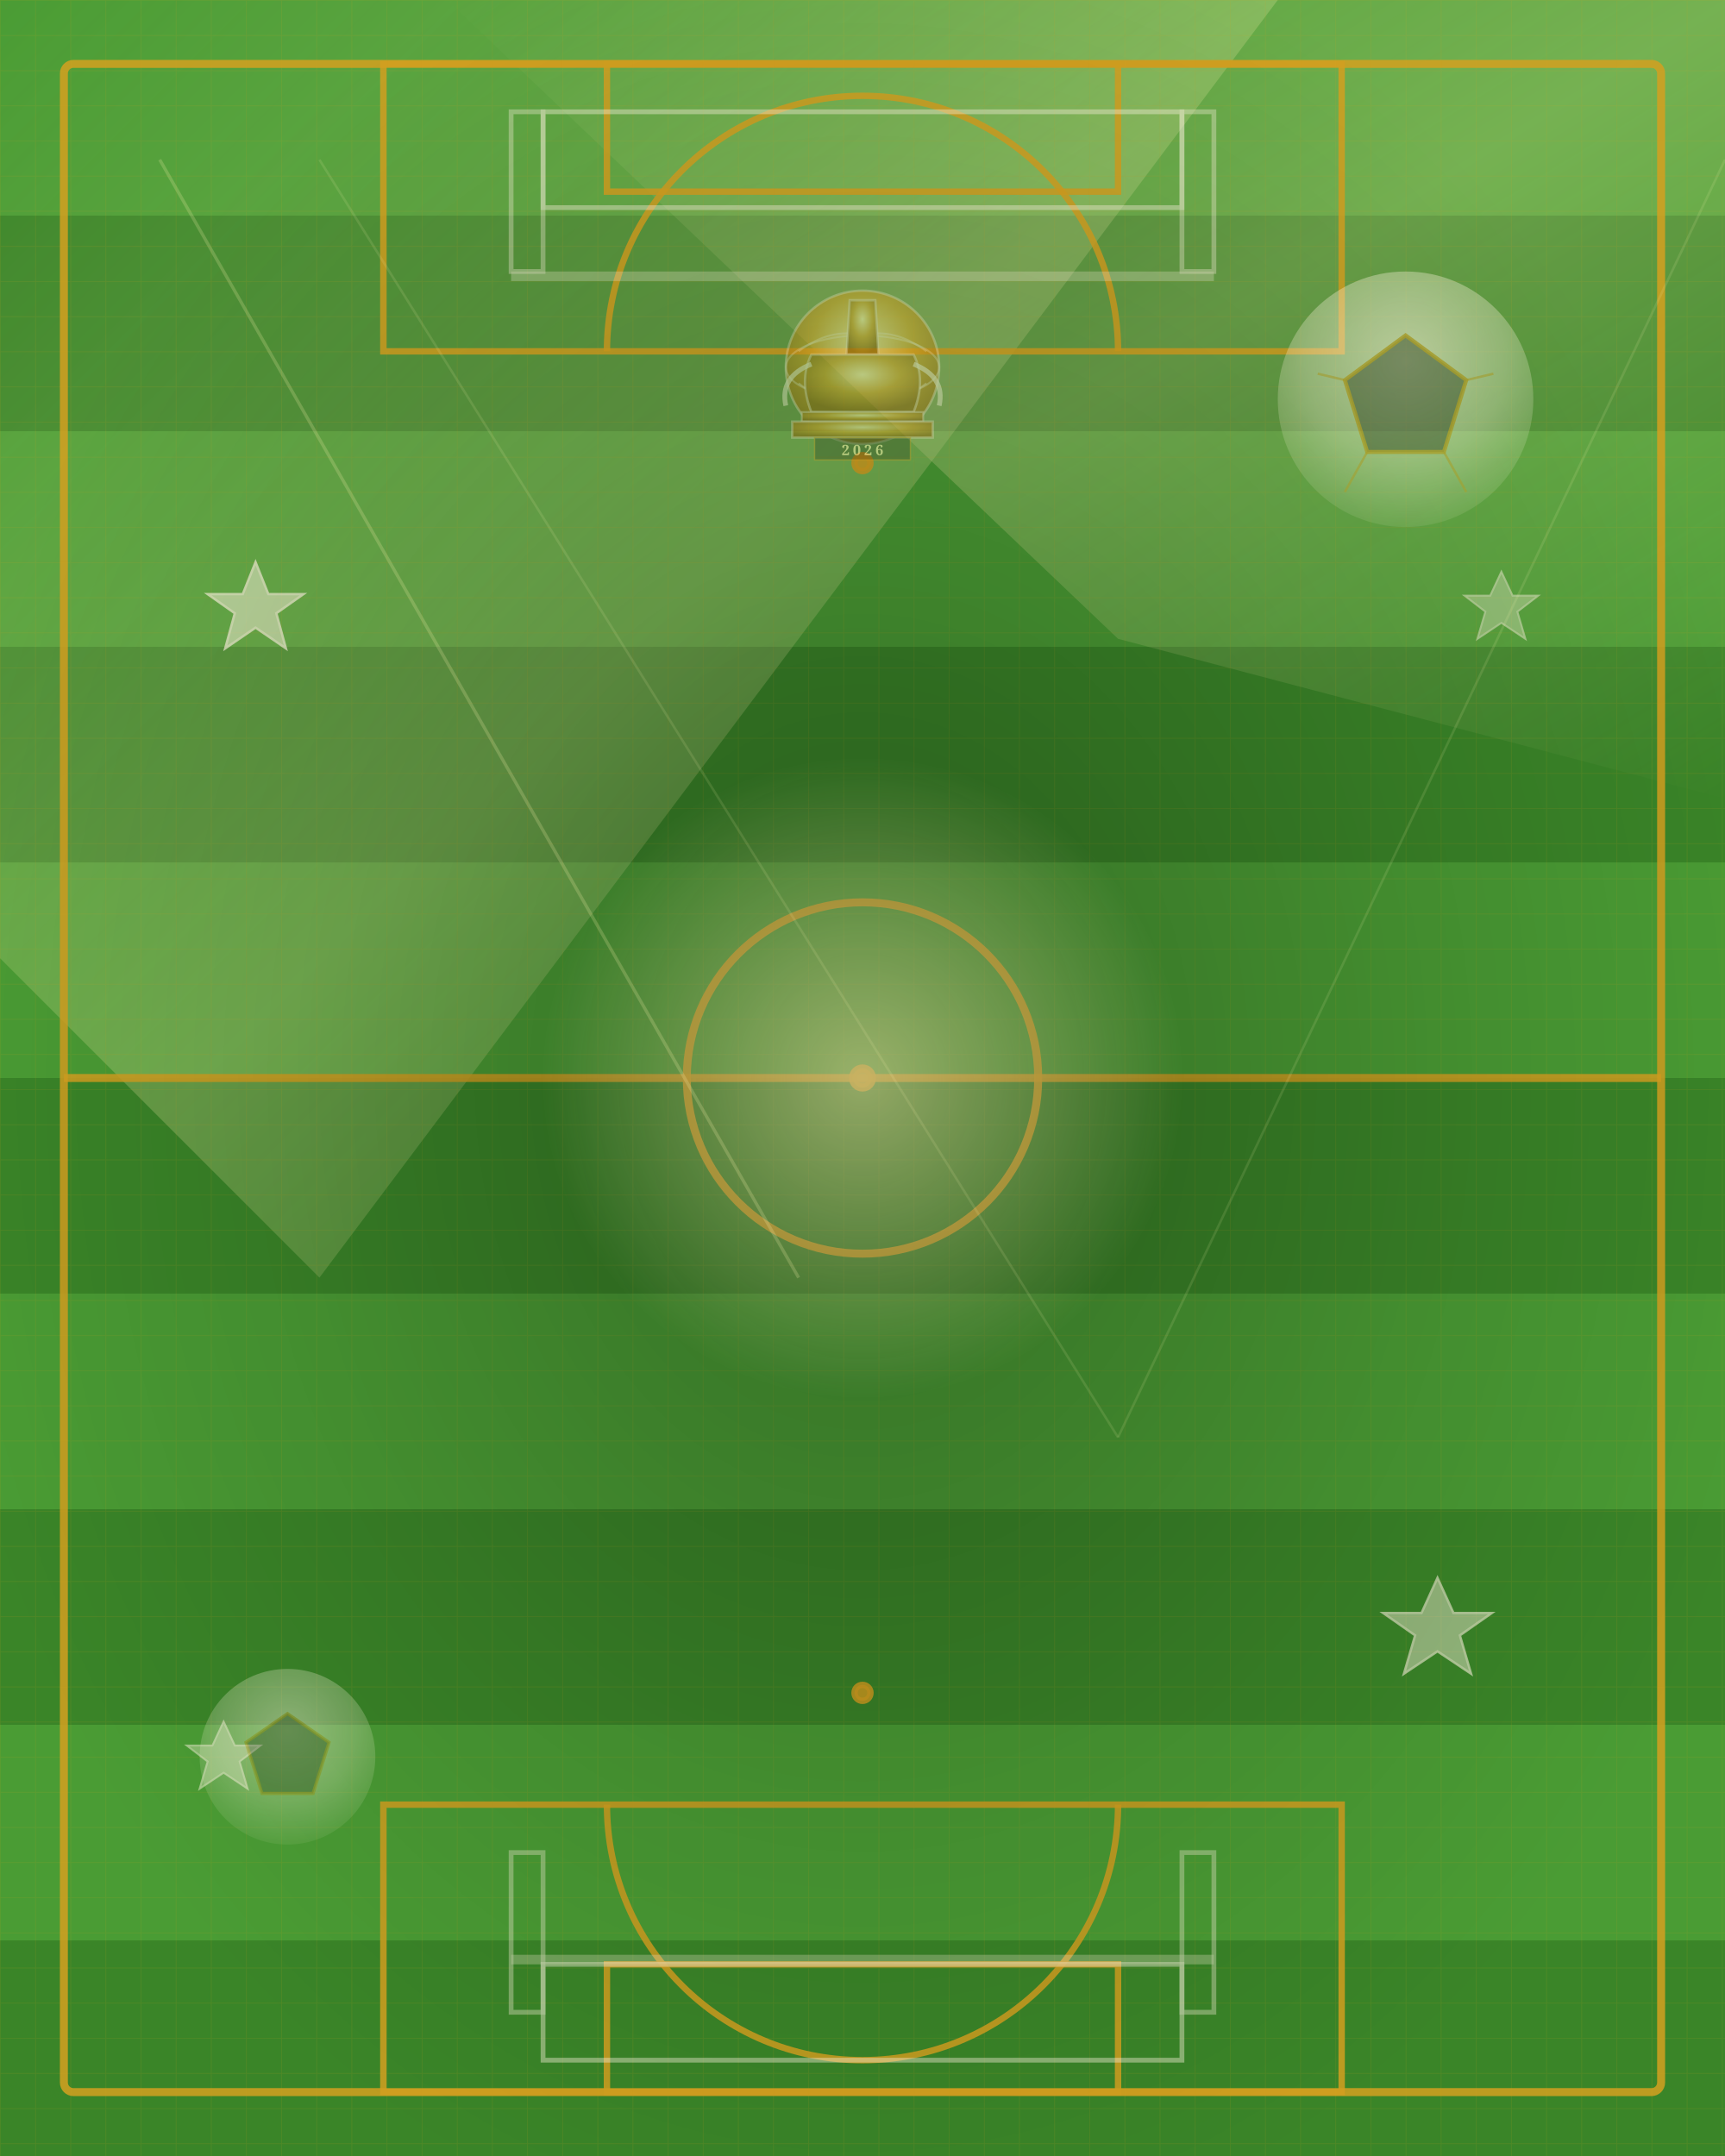
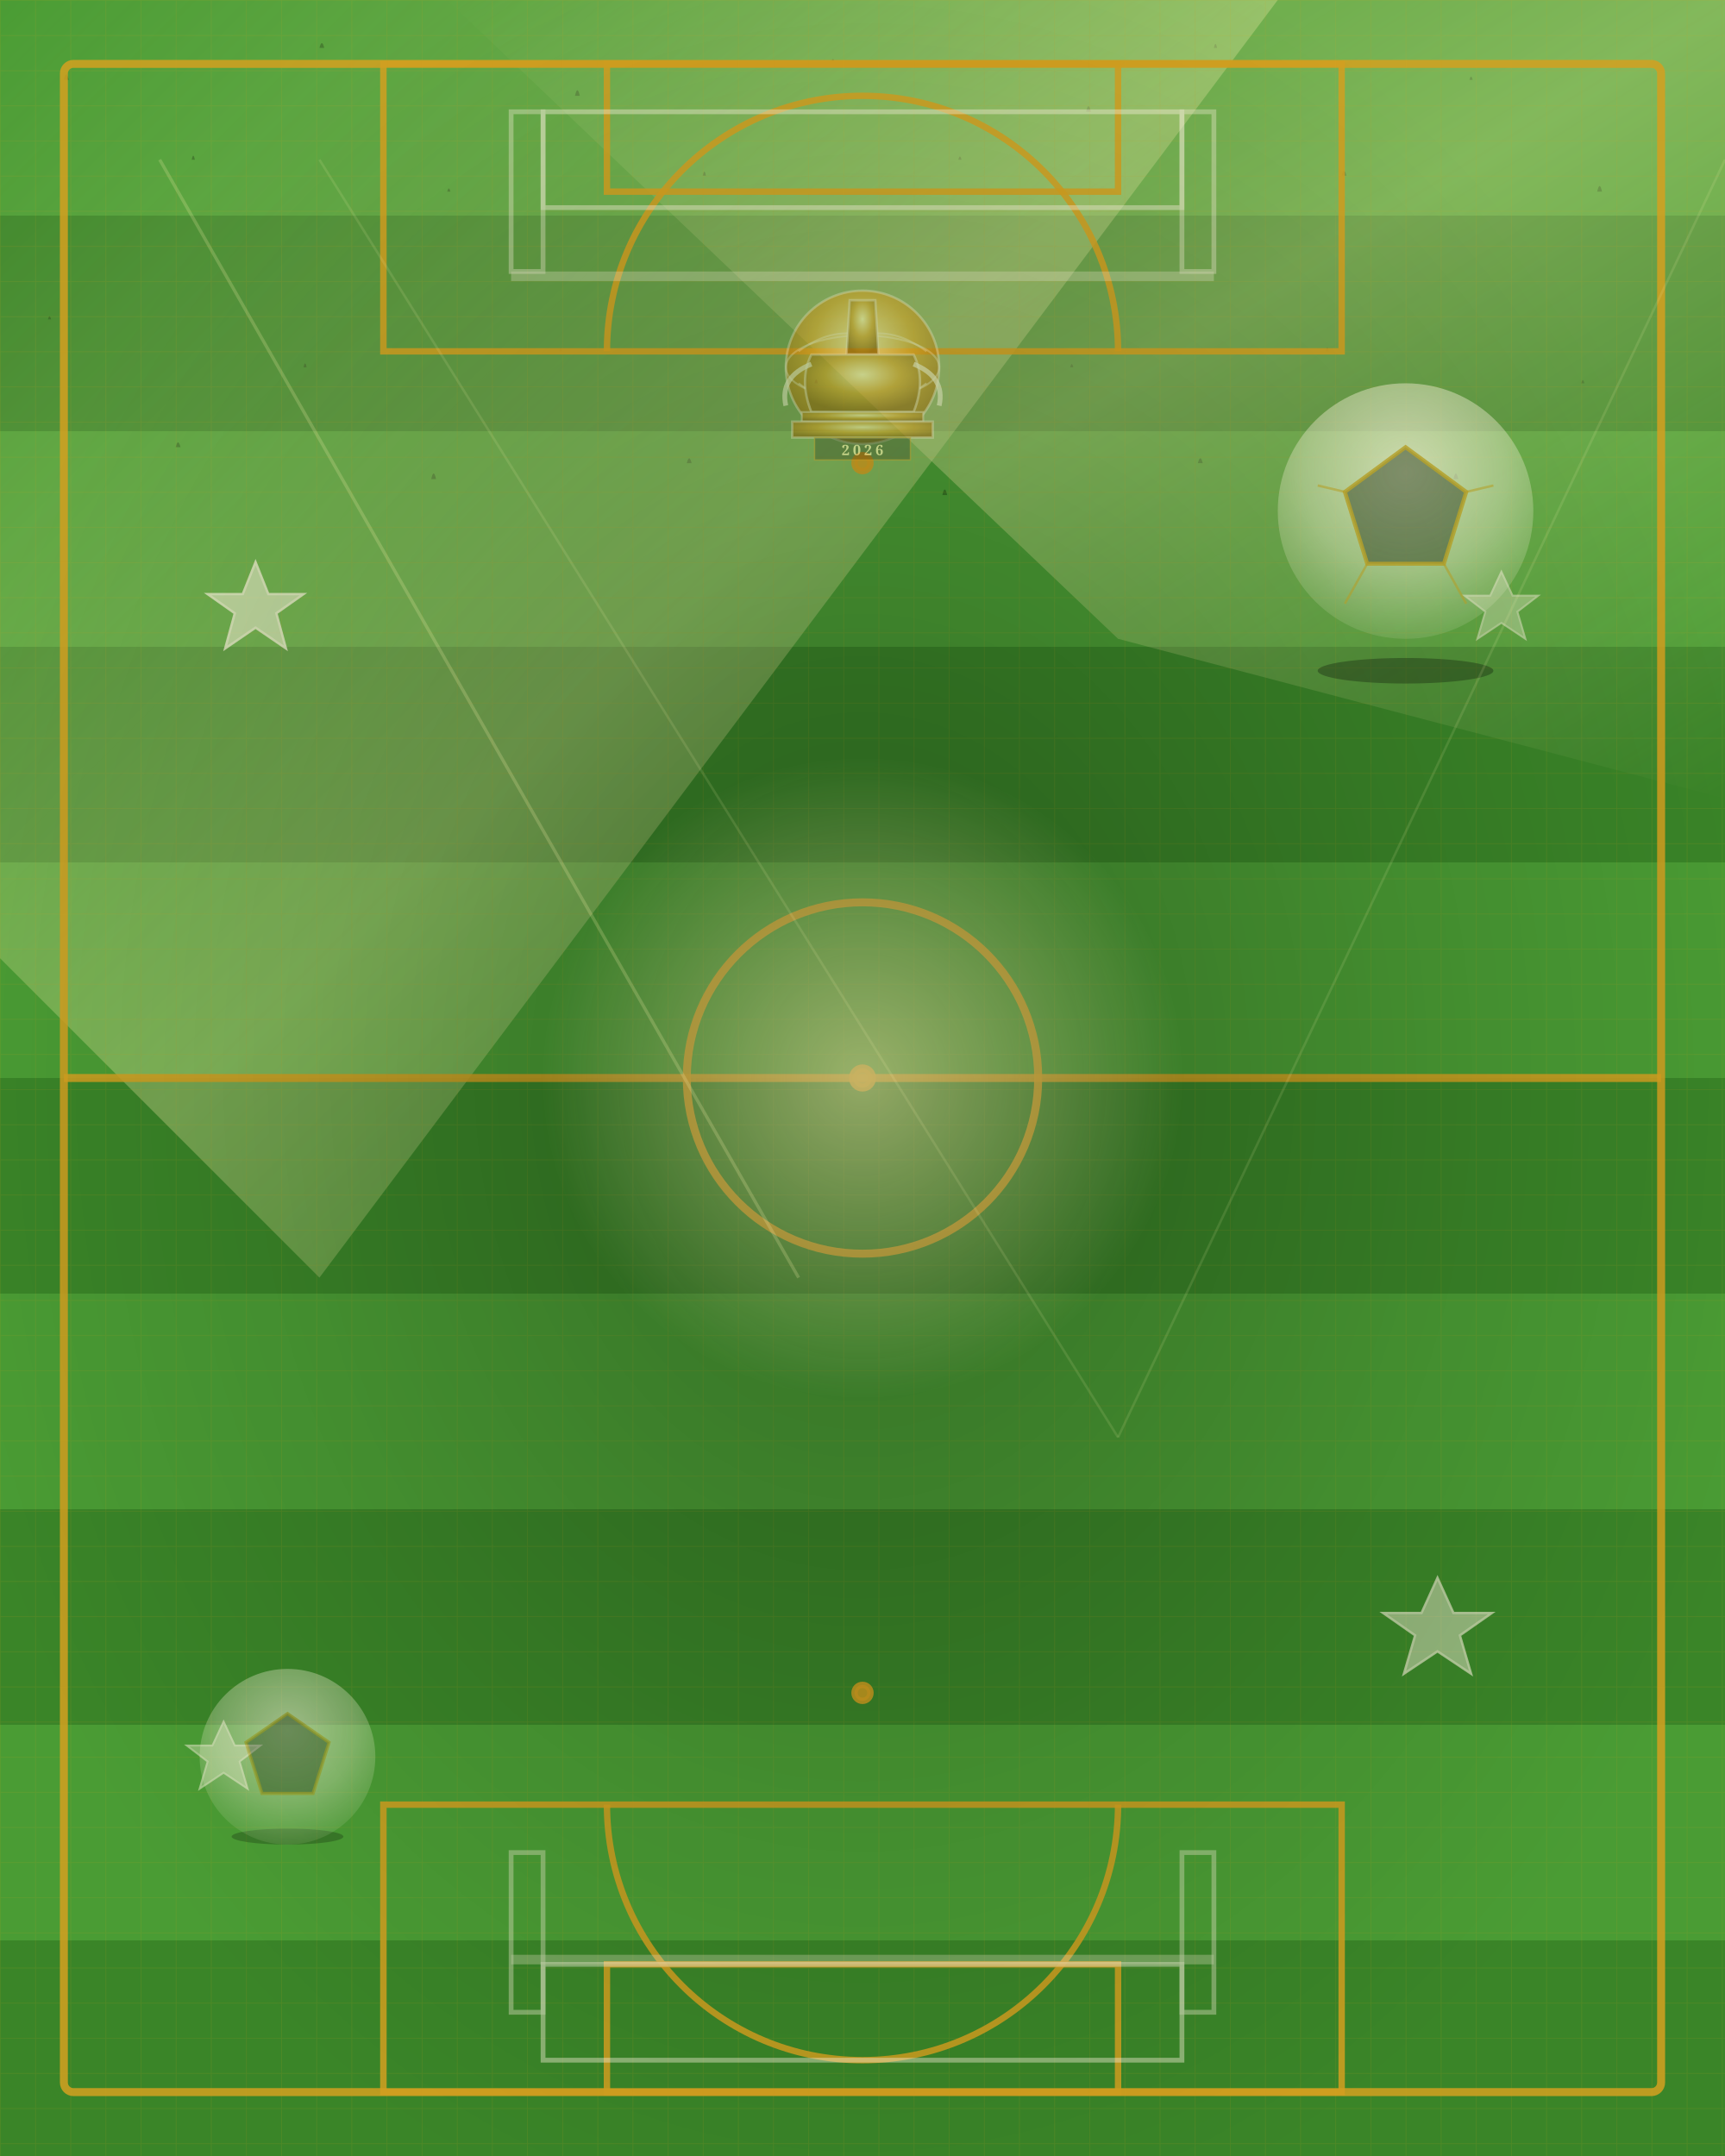
<svg xmlns="http://www.w3.org/2000/svg" viewBox="0 0 1080 1350" preserveAspectRatio="xMidYMid slice">
  <defs>
    <radialGradient id="focusF" cx="50%" cy="50%" r="55%">
      <stop offset="0%" stop-color="#000" stop-opacity="0.30" />
      <stop offset="60%" stop-color="#000" stop-opacity="0.10" />
      <stop offset="100%" stop-color="#000" stop-opacity="0" />
    </radialGradient>
    <radialGradient id="ballF" cx="50%" cy="35%" r="65%">
      <stop offset="0%" stop-color="#fff5e0" stop-opacity="0.95" />
      <stop offset="60%" stop-color="#fff5e0" stop-opacity="0.55" />
      <stop offset="100%" stop-color="#fff5e0" stop-opacity="0.15" />
    </radialGradient>
    <radialGradient id="trophy" cx="50%" cy="35%" r="65%">
      <stop offset="0%" stop-color="#fff5b0" />
      <stop offset="50%" stop-color="#d4a020" />
      <stop offset="100%" stop-color="#8a5d03" />
    </radialGradient>
    <linearGradient id="goldMist" x1="0" y1="0" x2="1" y2="1">
      <stop offset="0%" stop-color="rgba(255,245,176,0)" />
-       <stop offset="50%" stop-color="rgba(255,245,176,0.4)" />
+       <stop offset="50%" stop-color="rgba(255,245,176,0.45)" />
      <stop offset="100%" stop-color="rgba(255,245,176,0)" />
-     </linearGradient>
-     <linearGradient id="goalNet" x1="0" y1="0" x2="0" y2="1">
-       <stop offset="0%" stop-color="rgba(212,160,32,0)" />
-       <stop offset="50%" stop-color="rgba(212,160,32,0.18)" />
-       <stop offset="100%" stop-color="rgba(212,160,32,0)" />
    </linearGradient>
    <pattern id="netMesh" width="22" height="22" patternUnits="userSpaceOnUse">
      <path d="M 22 0 L 0 0 0 22" fill="none" stroke="rgba(212,160,32,0.30)" stroke-width="0.9" />
    </pattern>
    <radialGradient id="trophyGlow" cx="50%" cy="50%" r="50%">
      <stop offset="0%" stop-color="#fff5b0" stop-opacity="0.5" />
      <stop offset="100%" stop-color="#fff5b0" stop-opacity="0" />
    </radialGradient>
  </defs>
  <g>
    <rect x="0" y="0" width="1080" height="135" fill="#4a9c34" />
    <rect x="0" y="135" width="1080" height="135" fill="#3a8528" />
    <rect x="0" y="270" width="1080" height="135" fill="#4a9c34" />
    <rect x="0" y="405" width="1080" height="135" fill="#3a8528" />
    <rect x="0" y="540" width="1080" height="135" fill="#4a9c34" />
    <rect x="0" y="675" width="1080" height="135" fill="#3a8528" />
    <rect x="0" y="810" width="1080" height="135" fill="#4a9c34" />
    <rect x="0" y="945" width="1080" height="135" fill="#3a8528" />
    <rect x="0" y="1080" width="1080" height="135" fill="#4a9c34" />
    <rect x="0" y="1215" width="1080" height="135" fill="#3a8528" />
  </g>
-   <g opacity="0.6">
+   <g fill="#1a4010" opacity="0.45">
+     <path d="M40 50 q1.5 -7 3 0 z" />
+     <path d="M120 100 q1 -5 2 0 z" />
+     <path d="M200 30 q1.5 -6 3 0 z" />
+     <path d="M280 120 q1 -4 2 0 z" />
+     <path d="M360 60 q1.5 -7 3 0 z" />
+     <path d="M440 110 q1 -5 2 0 z" />
+     <path d="M520 40 q1.5 -6 3 0 z" />
+     <path d="M600 100 q1 -4 2 0 z" />
+     <path d="M680 70 q1.5 -7 3 0 z" />
+     <path d="M760 30 q1 -5 2 0 z" />
+     <path d="M840 110 q1.5 -6 3 0 z" />
+     <path d="M920 50 q1 -4 2 0 z" />
+     <path d="M1000 120 q1.5 -7 3 0 z" />
+     <path d="M30 200 q1 -4 2 0 z" />
+     <path d="M110 280 q1.5 -6 3 0 z" />
+     <path d="M190 230 q1 -5 2 0 z" />
+     <path d="M270 300 q1.5 -7 3 0 z" />
+     <path d="M350 220 q1 -4 2 0 z" />
+     <path d="M430 290 q1.5 -6 3 0 z" />
+     <path d="M510 240 q1 -5 2 0 z" />
+     <path d="M590 310 q1.5 -7 3 0 z" />
+     <path d="M670 230 q1 -4 2 0 z" />
+     <path d="M750 290 q1.5 -6 3 0 z" />
+     <path d="M830 220 q1 -5 2 0 z" />
+     <path d="M910 300 q1.5 -7 3 0 z" />
+     <path d="M990 240 q1 -4 2 0 z" />
+   </g>
+   <g opacity="0.7">
    <polygon points="0,0 800,0 200,800 0,600" fill="url(#goldMist)" />
    <polygon points="1080,0 1080,500 700,400 280,0" fill="url(#goldMist)" />
  </g>
  <g stroke="rgba(212,160,32,0.85)" stroke-width="5" fill="none">
    <rect x="40" y="40" width="1000" height="1270" rx="6" />
    <line x1="40" y1="675" x2="1040" y2="675" />
    <circle cx="540" cy="675" r="110" />
    <circle cx="540" cy="675" r="6" fill="rgba(212,160,32,0.85)" />
  </g>
  <g stroke="rgba(212,160,32,0.85)" stroke-width="4" fill="none">
    <rect x="240" y="40" width="600" height="180" />
    <rect x="380" y="40" width="320" height="80" />
    <circle cx="540" cy="290" r="5" fill="rgba(212,160,32,0.85)" />
    <rect x="240" y="1130" width="600" height="180" />
    <rect x="380" y="1230" width="320" height="80" />
    <circle cx="540" cy="1060" r="5" fill="rgba(212,160,32,0.85)" />
  </g>
  <g stroke="rgba(212,160,32,0.85)" stroke-width="4" fill="none">
    <path d="M 380 220 A 80 80 0 0 1 700 220" />
    <path d="M 380 1130 A 80 80 0 0 0 700 1130" />
  </g>
  <g opacity="0.45">
    <rect x="0" y="0" width="1080" height="1350" fill="url(#netMesh)" />
  </g>
  <g transform="translate(540 100)" opacity="0.7">
    <rect x="-200" y="-30" width="400" height="60" fill="none" stroke="rgba(255,245,224,0.6)" stroke-width="3" />
    <rect x="-220" y="-30" width="20" height="100" fill="none" stroke="rgba(255,245,224,0.5)" stroke-width="3" />
    <rect x="200" y="-30" width="20" height="100" fill="none" stroke="rgba(255,245,224,0.5)" stroke-width="3" />
    <rect x="-220" y="70" width="440" height="6" fill="rgba(255,245,224,0.4)" />
  </g>
  <g transform="translate(540 1230)" opacity="0.7">
    <rect x="-200" y="0" width="400" height="60" fill="none" stroke="rgba(255,245,224,0.6)" stroke-width="3" />
    <rect x="-220" y="-70" width="20" height="100" fill="none" stroke="rgba(255,245,224,0.5)" stroke-width="3" />
    <rect x="200" y="-70" width="20" height="100" fill="none" stroke="rgba(255,245,224,0.5)" stroke-width="3" />
    <rect x="-220" y="-6" width="440" height="6" fill="rgba(255,245,224,0.4)" />
  </g>
  <g transform="translate(160 380)" opacity="0.7">
    <polygon points="0,-28 8,-8 30,-8 13,4 19,26 0,13 -19,26 -13,4 -30,-8 -8,-8" fill="rgba(255,245,224,0.75)" stroke="rgba(255,245,224,0.95)" stroke-width="1.5" />
  </g>
  <g transform="translate(900 1020)" opacity="0.65">
    <polygon points="0,-32 10,-10 34,-10 14,4 21,28 0,14 -21,28 -14,4 -34,-10 -10,-10" fill="rgba(255,245,224,0.7)" stroke="rgba(255,245,224,0.9)" stroke-width="1.5" />
  </g>
  <g transform="translate(140 1100)" opacity="0.55">
    <polygon points="0,-22 7,-7 23,-7 10,3 15,20 0,10 -15,20 -10,3 -23,-7 -7,-7" fill="rgba(255,245,224,0.6)" stroke="rgba(255,245,224,0.85)" stroke-width="1.2" />
  </g>
  <g transform="translate(940 380)" opacity="0.55">
    <polygon points="0,-22 7,-7 23,-7 10,3 15,20 0,10 -15,20 -10,3 -23,-7 -7,-7" fill="rgba(255,245,224,0.6)" stroke="rgba(255,245,224,0.85)" stroke-width="1.2" />
  </g>
  <rect width="1080" height="1350" fill="url(#focusF)" />
  <circle cx="540" cy="675" r="200" fill="url(#trophyGlow)" />
-   <g transform="translate(540 230)" opacity="0.5">
+   <g transform="translate(540 230)" opacity="0.55">
    <circle cx="0" cy="0" r="48" fill="url(#trophy)" stroke="rgba(255,245,224,0.5)" stroke-width="1.5" />
    <path d="M -40 -10 Q -20 -25 0 -20 Q 20 -25 40 -10" stroke="rgba(255,245,224,0.4)" fill="none" stroke-width="1.2" />
    <path d="M -40 10 Q -20 25 0 20 Q 20 25 40 10" stroke="rgba(255,245,224,0.4)" fill="none" stroke-width="1.2" />
    <ellipse cx="0" cy="0" rx="48" ry="20" fill="none" stroke="rgba(255,245,224,0.4)" stroke-width="1.2" />
    <path d="M -8 -42 L 8 -42 L 10 -8 L -10 -8 Z" fill="url(#trophy)" stroke="rgba(255,245,224,0.5)" stroke-width="1.5" />
    <path d="M -32 -8 Q -40 8 -32 28 L 32 28 Q 40 8 32 -8 Z" fill="url(#trophy)" stroke="rgba(255,245,224,0.5)" stroke-width="1.5" />
    <path d="M -32 -2 Q -52 6 -48 24" fill="none" stroke="rgba(255,245,224,0.7)" stroke-width="3" />
    <path d="M 32 -2 Q 52 6 48 24" fill="none" stroke="rgba(255,245,224,0.7)" stroke-width="3" />
    <rect x="-38" y="28" width="76" height="6" fill="url(#trophy)" stroke="rgba(255,245,224,0.5)" stroke-width="1.2" />
    <rect x="-44" y="34" width="88" height="10" fill="url(#trophy)" stroke="rgba(255,245,224,0.5)" stroke-width="1.5" />
    <rect x="-30" y="44" width="60" height="14" fill="rgba(0,0,0,0.4)" stroke="rgba(212,160,32,0.7)" stroke-width="0.8" />
    <text x="0" y="55" text-anchor="middle" font-family="Cinzel, serif" font-size="9" font-weight="700" fill="#fff5b0" letter-spacing="2">2026</text>
  </g>
-   <g transform="translate(880 250)" opacity="0.6">
+   <g transform="translate(880 320)" opacity="0.7">
+     <ellipse cx="0" cy="100" rx="55" ry="8" fill="rgba(0,0,0,0.4)" />
    <circle r="80" fill="url(#ballF)" />
    <polygon points="0,-40 38,-12 24,33 -24,33 -38,-12" fill="rgba(0,0,0,0.45)" stroke="rgba(212,160,32,0.85)" stroke-width="2.5" />
    <line x1="38" y1="-12" x2="55" y2="-16" stroke="rgba(212,160,32,0.6)" stroke-width="1.5" />
    <line x1="-38" y1="-12" x2="-55" y2="-16" stroke="rgba(212,160,32,0.6)" stroke-width="1.5" />
    <line x1="24" y1="33" x2="38" y2="58" stroke="rgba(212,160,32,0.6)" stroke-width="1.5" />
    <line x1="-24" y1="33" x2="-38" y2="58" stroke="rgba(212,160,32,0.6)" stroke-width="1.5" />
  </g>
-   <g transform="translate(180 1100)" opacity="0.45">
+   <g transform="translate(180 1100)" opacity="0.55">
+     <ellipse cx="0" cy="50" rx="35" ry="5" fill="rgba(0,0,0,0.4)" />
    <circle r="55" fill="url(#ballF)" />
    <polygon points="0,-27 26,-9 16,23 -16,23 -26,-9" fill="rgba(0,0,0,0.45)" stroke="rgba(212,160,32,0.7)" stroke-width="2" />
  </g>
  <g opacity="0.4">
    <line x1="100" y1="100" x2="500" y2="800" stroke="rgba(255,245,176,0.5)" stroke-width="2" />
    <line x1="200" y1="100" x2="700" y2="900" stroke="rgba(255,245,176,0.3)" stroke-width="1.5" />
    <line x1="1080" y1="100" x2="700" y2="900" stroke="rgba(255,245,176,0.3)" stroke-width="1.5" />
  </g>
</svg>
